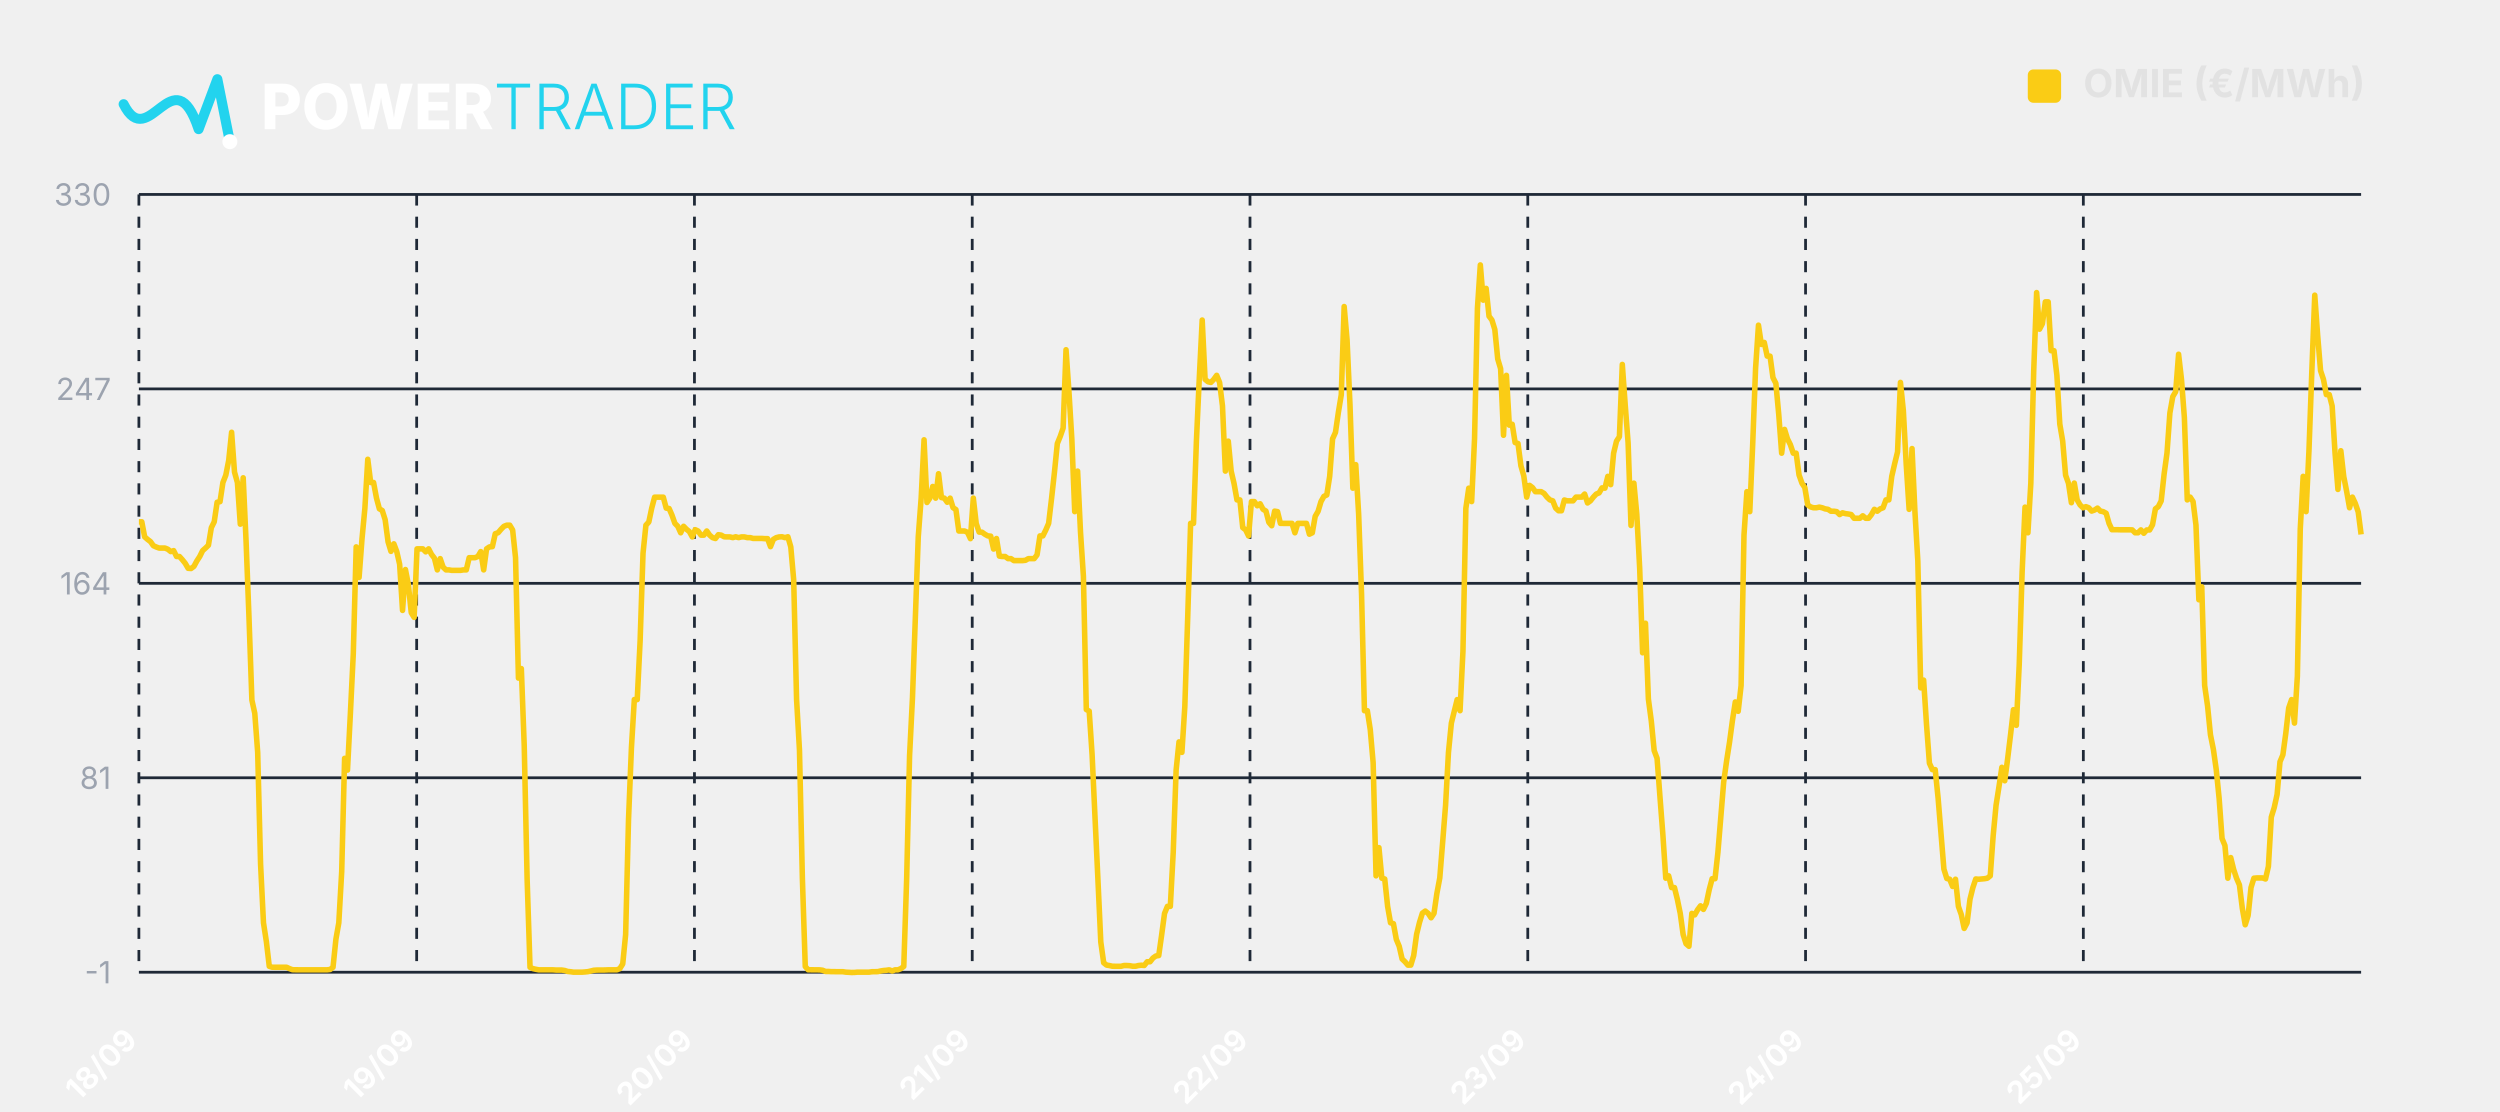
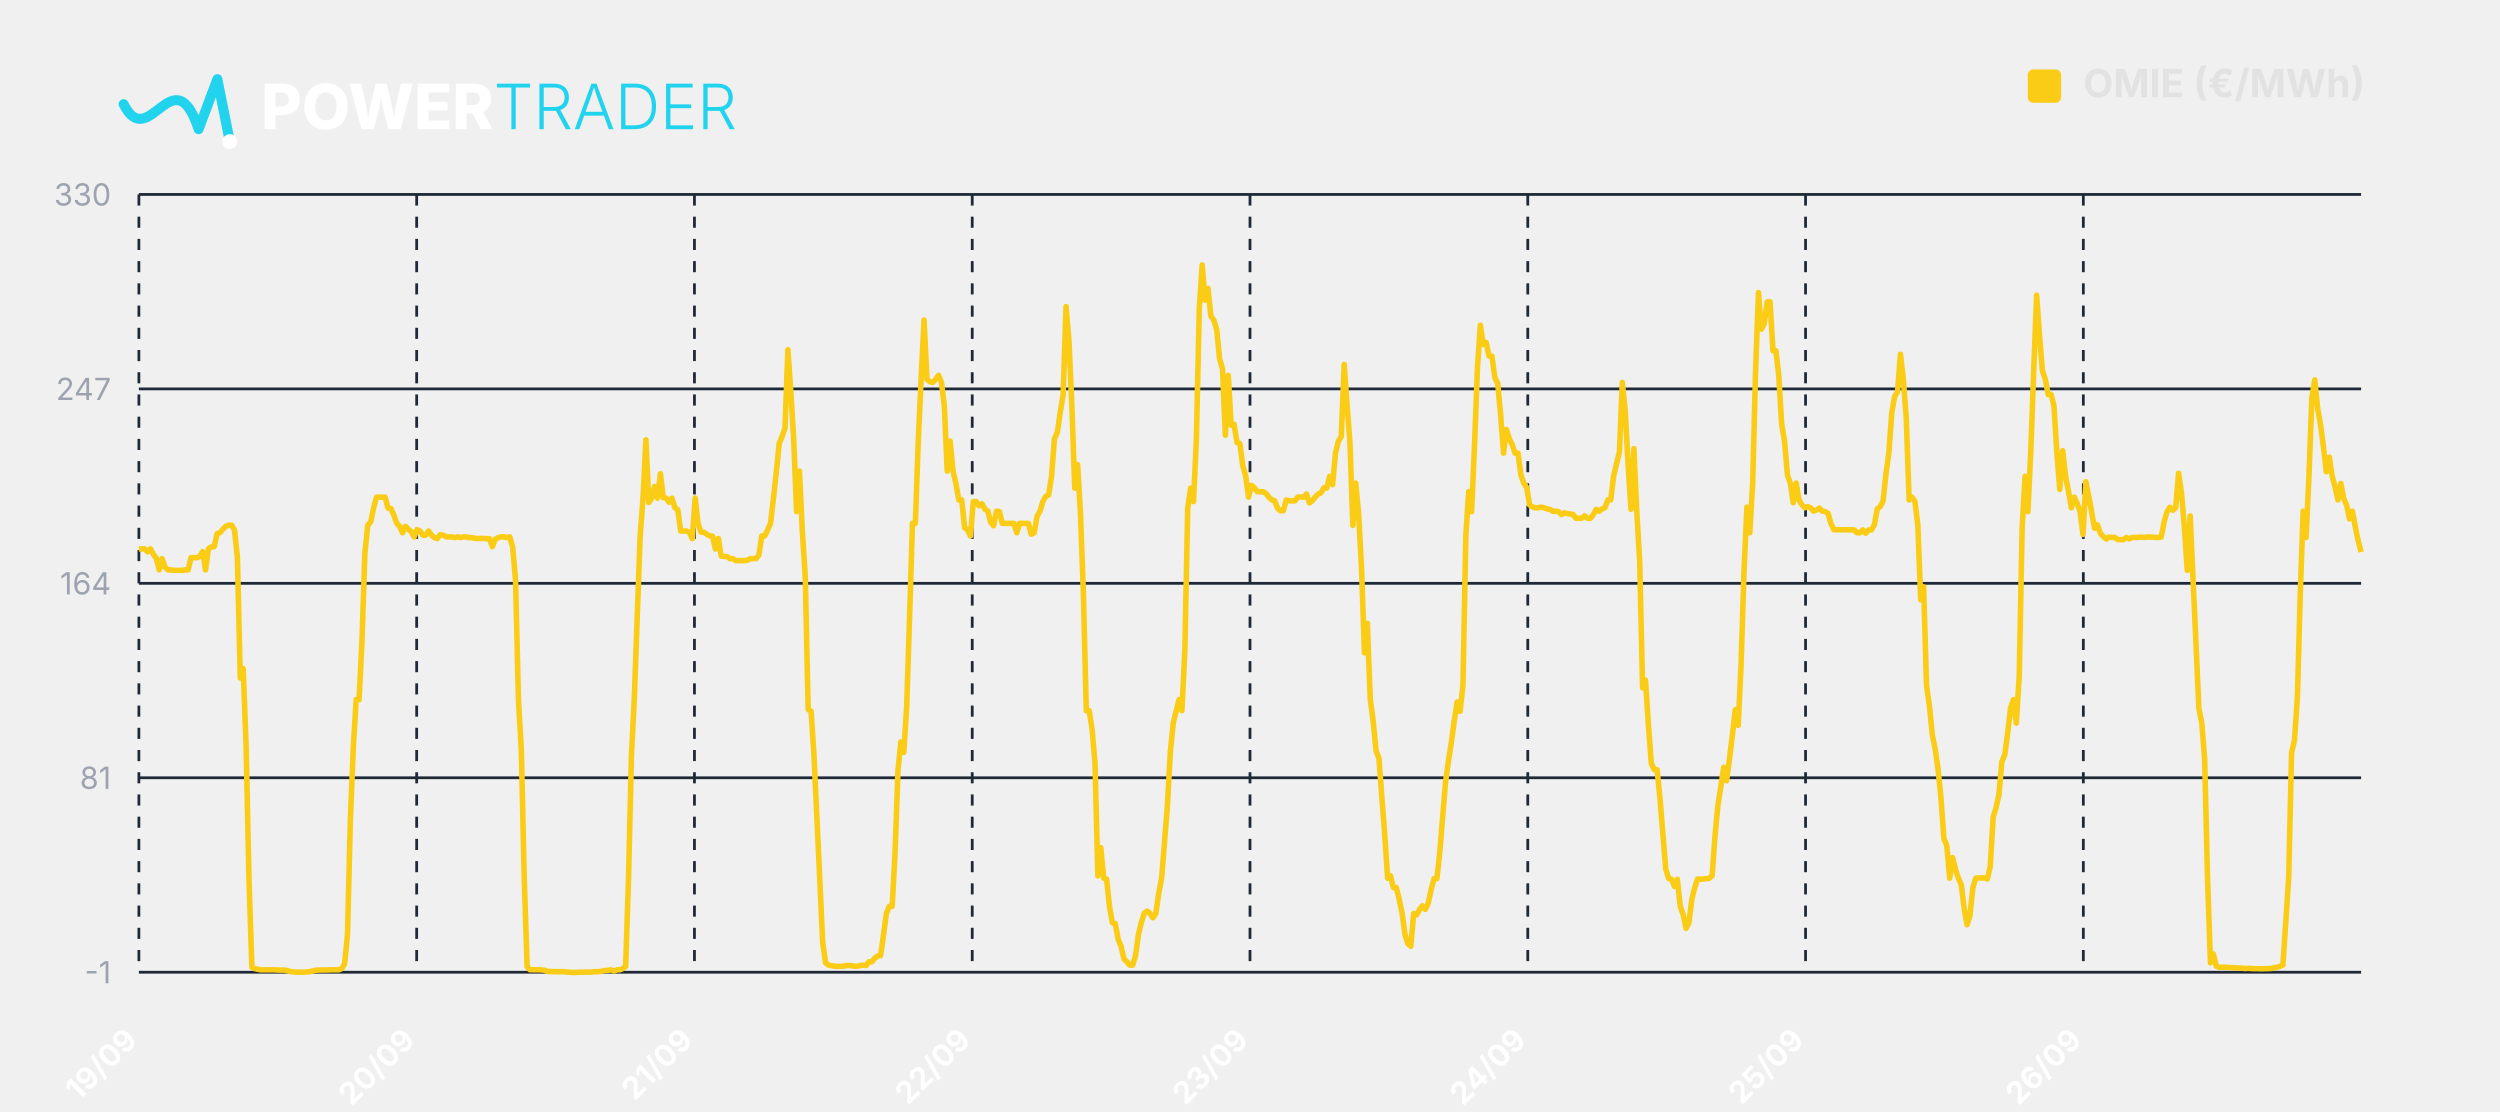
<svg xmlns="http://www.w3.org/2000/svg" viewBox="0 0 900 400" style="font-family: 'Inter', sans-serif; background: #0b0f19;">
  <g transform="translate(40, 15) scale(0.45)">
    <path d="M10 50 C30 90 50 10 70 70 L85 30 L95 80" stroke="#22d3ee" stroke-width="8" stroke-linecap="round" stroke-linejoin="round" fill="none" />
    <circle cx="95" cy="80" r="6" fill="#ffffff" />
    <text x="120" y="70" font-family="'Inter', sans-serif" font-weight="800" font-size="50" fill="#ffffff">POWER<tspan fill="#22d3ee" font-weight="300">TRADER</tspan>
    </text>
  </g>
  <rect x="730" y="25" width="12" height="12" fill="#facc15" rx="2" />
  <text x="750" y="35" font-size="14" font-weight="bold" fill="#e2e2e2">OMIE (€/MWh)</text>
  <line x1="50" y1="350.0" x2="850" y2="350.0" stroke="#1f2937" stroke-width="1" />
  <text x="40" y="354.0" text-anchor="end" font-size="11" fill="#9ca3af">-1</text>
  <line x1="50" y1="280.0" x2="850" y2="280.0" stroke="#1f2937" stroke-width="1" />
  <text x="40" y="284.0" text-anchor="end" font-size="11" fill="#9ca3af">81</text>
  <line x1="50" y1="210.0" x2="850" y2="210.0" stroke="#1f2937" stroke-width="1" />
  <text x="40" y="214.0" text-anchor="end" font-size="11" fill="#9ca3af">164</text>
  <line x1="50" y1="140.0" x2="850" y2="140.0" stroke="#1f2937" stroke-width="1" />
  <text x="40" y="144.0" text-anchor="end" font-size="11" fill="#9ca3af">247</text>
  <line x1="50" y1="70.0" x2="850" y2="70.0" stroke="#1f2937" stroke-width="1" />
  <text x="40" y="74.0" text-anchor="end" font-size="11" fill="#9ca3af">330</text>
  <line x1="50.0" y1="70" x2="50.0" y2="350" stroke="#1f2937" stroke-width="1" stroke-dasharray="4,4" />
-   <text x="50.0" y="375" text-anchor="end" transform="rotate(-45, 50.0, 375)" font-size="11" font-weight="bold" fill="#ffffff">18/09</text>
+   <text x="50.0" y="375" text-anchor="end" transform="rotate(-45, 50.0, 375)" font-size="11" font-weight="bold" fill="#ffffff">19/09</text>
  <line x1="150.0" y1="70" x2="150.0" y2="350" stroke="#1f2937" stroke-width="1" stroke-dasharray="4,4" />
-   <text x="150.0" y="375" text-anchor="end" transform="rotate(-45, 150.0, 375)" font-size="11" font-weight="bold" fill="#ffffff">19/09</text>
+   <text x="150.0" y="375" text-anchor="end" transform="rotate(-45, 150.0, 375)" font-size="11" font-weight="bold" fill="#ffffff">20/09</text>
  <line x1="250.0" y1="70" x2="250.0" y2="350" stroke="#1f2937" stroke-width="1" stroke-dasharray="4,4" />
-   <text x="250.0" y="375" text-anchor="end" transform="rotate(-45, 250.0, 375)" font-size="11" font-weight="bold" fill="#ffffff">20/09</text>
+   <text x="250.0" y="375" text-anchor="end" transform="rotate(-45, 250.0, 375)" font-size="11" font-weight="bold" fill="#ffffff">21/09</text>
  <line x1="350.0" y1="70" x2="350.0" y2="350" stroke="#1f2937" stroke-width="1" stroke-dasharray="4,4" />
-   <text x="350.0" y="375" text-anchor="end" transform="rotate(-45, 350.0, 375)" font-size="11" font-weight="bold" fill="#ffffff">21/09</text>
+   <text x="350.0" y="375" text-anchor="end" transform="rotate(-45, 350.0, 375)" font-size="11" font-weight="bold" fill="#ffffff">22/09</text>
  <line x1="450.0" y1="70" x2="450.0" y2="350" stroke="#1f2937" stroke-width="1" stroke-dasharray="4,4" />
-   <text x="450.0" y="375" text-anchor="end" transform="rotate(-45, 450.0, 375)" font-size="11" font-weight="bold" fill="#ffffff">22/09</text>
+   <text x="450.0" y="375" text-anchor="end" transform="rotate(-45, 450.0, 375)" font-size="11" font-weight="bold" fill="#ffffff">23/09</text>
  <line x1="550.0" y1="70" x2="550.0" y2="350" stroke="#1f2937" stroke-width="1" stroke-dasharray="4,4" />
-   <text x="550.0" y="375" text-anchor="end" transform="rotate(-45, 550.0, 375)" font-size="11" font-weight="bold" fill="#ffffff">23/09</text>
+   <text x="550.0" y="375" text-anchor="end" transform="rotate(-45, 550.0, 375)" font-size="11" font-weight="bold" fill="#ffffff">24/09</text>
  <line x1="650.0" y1="70" x2="650.0" y2="350" stroke="#1f2937" stroke-width="1" stroke-dasharray="4,4" />
-   <text x="650.0" y="375" text-anchor="end" transform="rotate(-45, 650.0, 375)" font-size="11" font-weight="bold" fill="#ffffff">24/09</text>
+   <text x="650.0" y="375" text-anchor="end" transform="rotate(-45, 650.0, 375)" font-size="11" font-weight="bold" fill="#ffffff">25/09</text>
  <line x1="750.0" y1="70" x2="750.0" y2="350" stroke="#1f2937" stroke-width="1" stroke-dasharray="4,4" />
-   <text x="750.0" y="375" text-anchor="end" transform="rotate(-45, 750.0, 375)" font-size="11" font-weight="bold" fill="#ffffff">25/09</text>
-   <polyline points="50.0,187.853 51.043,187.853 52.086,193.283 53.129,194.188 54.172,194.984 55.215,196.455 56.258,196.929 57.301,197.301 58.344,197.301 59.387,197.301 60.43,197.724 61.473,198.57 62.516,198.232 63.559,200.346 64.602,200.346 65.645,201.497 66.688,202.808 67.731,204.592 68.774,204.669 69.817,203.89 70.86,201.953 71.904,200.346 72.947,198.232 73.99,197.301 75.033,196.286 76.076,189.976 77.119,187.853 78.162,180.807 79.205,180.596 80.248,173.702 81.291,171.054 82.334,165.751 83.377,155.617 84.42,169.938 85.463,173.702 86.506,188.699 87.549,172.01 88.592,195 89.635,222.254 90.678,252.003 91.721,256.816 92.764,270.848 93.807,311.069 94.85,332.207 95.893,338.973 96.936,347.863 97.979,348.202 99.022,348.219 100.065,348.219 101.108,348.219 102.151,348.219 103.194,348.219 104.237,348.709 105.28,349.098 106.323,349.124 107.366,349.132 108.409,349.132 109.452,349.132 110.495,349.132 111.538,349.132 112.581,349.132 113.625,349.132 114.668,349.132 115.711,349.132 116.754,349.132 117.797,349.132 118.84,349.014 119.883,348.219 120.926,338.128 121.969,332.207 123.012,313.792 124.055,273.005 125.098,277.234 126.141,256.816 127.184,235.365 128.227,196.878 129.27,207.874 130.313,194.062 131.356,182.989 132.399,165.345 133.442,173.702 134.485,173.702 135.528,179.276 136.571,183.167 137.614,183.793 138.657,187.117 139.7,195.043 140.743,198.485 141.786,195.779 142.829,198.545 143.872,203.154 144.915,219.742 145.958,205.032 147.001,210.395 148.044,220.562 149.087,222.254 150.13,197.589 151.173,197.589 152.216,197.589 153.259,198.663 154.302,197.589 155.346,199.585 156.389,200.938 157.432,205.159 158.475,201.108 159.518,204.161 160.561,205.159 161.604,205.159 162.647,205.337 163.69,205.337 164.733,205.337 165.776,205.337 166.819,205.159 167.862,205.159 168.905,200.769 169.948,200.769 170.991,200.769 172.034,200.346 173.077,198.578 174.12,205.159 175.163,197.589 176.206,196.878 177.249,196.794 178.292,192.141 179.335,191.769 180.378,190.534 181.421,189.469 182.464,189.063 183.507,189.063 184.55,190.805 185.593,200.769 186.636,244.111 187.679,240.694 188.722,268.438 189.765,316.524 190.808,348.219 191.851,348.701 192.894,348.938 193.937,349.132 194.98,349.132 196.023,349.141 197.066,349.141 198.11,349.141 199.153,349.149 200.196,349.225 201.239,349.225 202.282,349.225 203.325,349.386 204.368,349.724 205.411,349.826 206.454,349.978 207.497,349.978 208.54,349.978 209.583,349.978 210.626,349.902 211.669,349.792 212.712,349.555 213.755,349.293 214.798,349.225 215.841,349.208 216.884,349.217 217.927,349.191 218.97,349.141 220.013,349.141 221.056,349.141 222.099,349.132 223.142,348.701 224.185,347.009 225.228,336.436 226.271,294.93 227.314,269.199 228.357,251.833 229.4,251.859 230.443,230.712 231.486,199.179 232.529,189.063 233.572,187.929 234.615,182.955 235.658,178.988 236.701,178.988 237.744,178.988 238.787,178.988 239.831,182.922 240.874,183.065 241.917,185.459 242.96,188.42 244.003,189.469 245.046,191.803 246.089,189.469 247.132,190.534 248.175,191.38 249.218,193.292 250.261,190.687 251.304,191.16 252.347,192.649 253.39,192.649 254.433,191.16 255.476,192.649 256.519,193.546 257.562,193.867 258.605,192.497 259.648,192.649 260.691,193.241 261.734,193.292 262.777,193.292 263.82,193.546 264.863,193.241 265.906,193.546 266.949,193.283 267.992,193.292 269.035,193.546 270.078,193.546 271.121,193.833 272.164,193.833 273.207,193.833 274.25,193.833 275.293,193.918 276.336,193.918 277.379,196.794 278.422,194.155 279.465,193.546 280.508,193.292 281.551,193.241 282.595,193.546 283.638,193.241 284.681,196.878 285.724,208.72 286.767,251.817 287.81,270.045 288.853,316.152 289.896,347.948 290.939,349.124 291.982,349.124 293.025,349.132 294.068,349.141 295.111,349.158 296.154,349.293 297.197,349.724 298.24,349.724 299.283,349.792 300.326,349.792 301.369,349.817 302.412,349.809 303.455,349.817 304.498,349.978 305.541,350.029 306.584,350.096 307.627,350.071 308.67,349.978 309.713,349.978 310.756,349.978 311.799,349.978 312.842,349.978 313.885,349.826 314.928,349.809 315.971,349.792 317.014,349.555 318.057,349.386 319.1,349.301 320.143,349.141 321.186,349.555 322.229,349.141 323.272,349.132 324.316,348.701 325.359,347.914 326.402,316.245 327.445,272.041 328.488,251.25 329.531,222.254 330.574,193.241 331.617,179.335 332.66,158.333 333.703,180.892 334.746,179.335 335.789,175.131 336.832,179.335 337.875,170.547 338.918,179.124 339.961,179.335 341.004,180.807 342.047,179.335 343.09,182.752 344.133,183.455 345.176,191.16 346.219,191.16 347.262,191.16 348.305,191.651 349.348,193.918 350.391,179.318 351.434,188.42 352.477,191.541 353.52,191.592 354.563,192.336 355.606,192.928 356.649,193.013 357.692,197.656 358.735,193.867 359.778,200.202 360.821,200.346 361.864,200.346 362.907,201.108 363.95,201.108 364.993,201.818 366.037,201.818 367.08,201.818 368.123,201.818 369.166,201.708 370.209,201.108 371.252,201.108 372.295,201.108 373.338,199.754 374.381,192.928 375.424,192.928 376.467,190.847 377.51,188.42 378.553,179.538 379.596,170.065 380.639,159.661 381.682,157.123 382.725,154.103 383.768,125.911 384.811,140.857 385.854,157.969 386.897,184.19 387.94,169.599 388.983,191.592 390.026,207.435 391.069,255.437 392.112,256.004 393.155,271.652 394.198,294.152 395.241,316.372 396.284,339.109 397.327,346.603 398.37,347.44 399.413,347.601 400.456,347.846 401.499,347.863 402.542,347.872 403.585,347.863 404.628,347.593 405.671,347.593 406.714,347.652 407.757,347.846 408.801,347.846 409.844,347.593 410.887,347.483 411.93,347.567 412.973,346.231 414.016,346.231 415.059,344.903 416.102,344.159 417.145,343.998 418.188,336.613 419.231,328.823 420.274,326.294 421.317,326.294 422.36,306.839 423.403,277.234 424.446,267.084 425.489,270.848 426.532,254.396 427.575,222.254 428.618,188.411 429.661,188.42 430.704,158.882 431.747,136.061 432.79,115.219 433.833,136.569 434.876,137.432 435.919,137.668 436.962,136.569 438.005,135.122 439.048,137.668 440.091,146.118 441.134,169.599 442.177,158.815 443.22,169.599 444.263,174.099 445.306,179.961 446.349,179.961 447.392,189.951 448.435,190.746 449.478,192.928 450.522,180.57 451.565,180.57 452.608,182.076 453.651,181.365 454.694,183.345 455.737,183.979 456.78,188.031 457.823,189.266 458.866,184.013 459.909,184.19 460.952,188.411 461.995,188.42 463.038,188.42 464.081,188.42 465.124,188.42 466.167,191.803 467.21,188.42 468.253,188.42 469.296,188.42 470.339,188.42 471.382,192.311 472.425,191.803 473.468,185.891 474.511,184.08 475.554,180.57 476.597,178.692 477.64,178.185 478.683,171.503 479.726,157.969 480.769,155.668 481.812,148.47 482.855,142.143 483.898,110.356 484.941,122.392 485.984,145.484 487.027,175.749 488.07,167.273 489.113,185.112 490.156,213.795 491.199,255.86 492.243,255.851 493.286,262.601 494.329,274.57 495.372,315.298 496.415,305.148 497.458,316.152 498.501,316.431 499.544,326.294 500.587,332.207 501.63,332.52 502.673,338.17 503.716,340.665 504.759,345.233 505.802,346.231 506.845,347.449 507.888,347.44 508.931,343.998 509.974,336.36 511.017,332.071 512.06,328.739 513.103,327.986 514.146,328.823 515.189,330.405 516.232,328.823 517.275,321.642 518.318,316.068 519.361,303.109 520.404,289.922 521.447,270.848 522.49,260.317 523.533,256.063 524.576,251.859 525.619,255.851 526.662,234.46 527.705,183.023 528.748,175.749 529.791,180.57 530.834,157.969 531.877,110.965 532.92,95.376 533.963,108.063 535.007,103.826 536.05,113.832 537.093,115.219 538.136,118.628 539.179,129.21 540.222,132.737 541.265,156.7 542.308,135.122 543.351,153.063 544.394,152.733 545.437,159.314 546.48,159.661 547.523,167.662 548.566,171.325 549.609,178.963 550.652,174.734 551.695,175.529 552.738,177.001 553.781,177.001 554.824,177.001 555.867,177.627 556.91,178.963 557.953,179.961 558.996,180.299 560.039,182.922 561.082,183.877 562.125,183.877 563.168,180.003 564.211,180.299 565.254,180.299 566.297,180.299 567.34,178.963 568.383,178.963 569.426,178.963 570.469,177.863 571.512,181.061 572.555,180.299 573.598,178.963 574.641,177.863 575.684,177.424 576.728,175.63 577.771,175.732 578.814,171.494 579.857,174.463 580.9,163.146 581.943,158.815 582.986,157.208 584.029,131.198 585.072,145.704 586.115,159.398 587.158,189.164 588.201,173.939 589.244,185.138 590.287,204.643 591.33,235.001 592.373,224.369 593.416,251.63 594.459,259.472 595.502,270.214 596.545,273.005 597.588,286.886 598.631,300.419 599.674,316.152 600.717,315.298 601.76,319.527 602.803,319.527 603.846,323.757 604.889,328.823 605.932,336.444 606.975,339.743 608.018,340.657 609.061,328.823 610.104,329.356 611.147,327.495 612.19,326.1 613.233,327.385 614.276,325.211 615.319,320.305 616.362,316.338 617.405,316.338 618.449,306.839 619.492,294.152 620.535,281.464 621.578,273.936 622.621,267.253 623.664,259.472 624.707,252.705 625.75,256.063 626.793,246.801 627.836,192.649 628.879,177.001 629.922,184.19 630.965,160.058 632.008,132.585 633.051,117.063 634.094,123.991 635.137,123.28 636.18,128.195 637.223,128.22 638.266,135.96 639.309,137.998 640.352,149.24 641.395,163.146 642.438,154.586 643.481,157.969 644.524,160.058 645.567,163.146 646.61,163.146 647.653,170.97 648.696,173.939 649.739,175.529 650.782,181.771 651.825,182.499 652.868,182.795 653.911,182.795 654.954,182.566 655.997,182.795 657.04,183.192 658.083,183.361 659.126,184.038 660.169,184.038 661.213,184.19 662.256,185.239 663.299,184.613 664.342,184.901 665.385,185.036 666.428,185.239 667.471,186.576 668.514,186.576 669.557,186.576 670.6,185.688 671.643,186.576 672.686,186.576 673.729,185.239 674.772,183.361 675.815,184.038 676.858,183.201 677.901,182.795 678.944,179.961 679.987,179.961 681.03,171.503 682.073,166.96 683.116,162.689 684.159,137.668 685.202,147.793 686.245,167.299 687.288,183.361 688.331,161.488 689.374,184.199 690.417,201.953 691.46,247.63 692.503,244.838 693.546,260.825 694.589,274.756 695.632,277.065 696.675,277.065 697.718,287.342 698.761,300.081 699.804,312.879 700.847,316.245 701.89,316.524 702.934,319.121 703.977,316.524 705.02,326.294 706.063,329.255 707.106,334.228 708.149,332.215 709.192,323.757 710.235,319.536 711.278,316.431 712.321,316.524 713.364,316.431 714.407,316.338 715.45,316.152 716.493,315.298 717.536,300.918 718.579,289.922 719.622,283.265 720.665,276.236 721.708,281.075 722.751,273.149 723.794,264.538 724.837,255.496 725.88,261.112 726.923,239.171 727.966,205.904 729.009,182.566 730.052,191.803 731.095,173.989 732.138,133.515 733.181,105.331 734.224,118.51 735.267,116.522 736.31,108.672 737.353,108.672 738.396,126.249 739.439,126.249 740.482,135.122 741.525,152.657 742.568,158.815 743.611,171.071 744.654,173.989 745.698,180.976 746.741,173.905 747.784,179.961 748.827,181.771 749.87,182.795 750.913,182.397 751.956,182.795 752.999,183.987 754.042,183.615 755.085,182.922 756.128,183.987 757.171,184.199 758.214,184.783 759.257,188.42 760.3,190.695 761.343,190.695 762.386,190.695 763.429,190.729 764.472,190.729 765.515,190.729 766.558,190.729 767.601,190.763 768.644,191.803 769.687,191.803 770.73,190.763 771.773,191.972 772.816,190.788 773.859,190.788 774.902,188.927 775.945,183.192 776.988,182.397 778.031,180.333 779.074,170.707 780.117,163.103 781.16,148.648 782.203,142.769 783.246,141.001 784.289,127.527 785.332,136.569 786.375,150.356 787.419,179.961 788.462,178.963 789.505,180.553 790.548,189.037 791.591,215.91 792.634,211.258 793.677,246.801 794.72,254.117 795.763,264.538 796.806,269.715 797.849,277.065 798.892,287.478 799.935,301.866 800.978,304.403 802.021,316.152 803.064,308.734 804.107,312.972 805.15,316.152 806.193,318.58 807.236,327.022 808.279,332.917 809.322,329.576 810.365,319.527 811.408,316.152 812.451,316.059 813.494,316.059 814.537,316.059 815.58,316.431 816.623,311.906 817.666,294.152 818.709,290.768 819.752,286.023 820.795,274.24 821.838,271.736 822.881,263.997 823.924,254.887 824.967,251.859 826.01,260.317 827.053,243.4 828.096,190.407 829.14,171.494 830.183,184.19 831.226,162.207 832.269,133.355 833.312,106.262 834.355,120.751 835.398,133.439 836.441,136.569 837.484,142.058 838.527,142.058 839.57,146.127 840.613,163.044 841.656,176.189 842.699,162.266 843.742,171.503 844.785,176.857 845.828,182.795 846.871,178.963 847.914,181.23 848.957,184.309 850.0,192.395" fill="none" stroke="#facc15" stroke-width="2" stroke-linejoin="round" />
+   <text x="750.0" y="375" text-anchor="end" transform="rotate(-45, 750.0, 375)" font-size="11" font-weight="bold" fill="#ffffff">26/09</text>
+   <polyline points="50.0,197.589 51.043,197.589 52.086,197.589 53.129,198.663 54.172,197.589 55.215,199.585 56.258,200.938 57.301,205.159 58.344,201.108 59.387,204.161 60.43,205.159 61.473,205.159 62.516,205.337 63.559,205.337 64.602,205.337 65.645,205.337 66.688,205.159 67.731,205.159 68.774,200.769 69.817,200.769 70.86,200.769 71.904,200.346 72.947,198.578 73.99,205.159 75.033,197.589 76.076,196.878 77.119,196.794 78.162,192.141 79.205,191.769 80.248,190.534 81.291,189.469 82.334,189.063 83.377,189.063 84.42,190.805 85.463,200.769 86.506,244.111 87.549,240.694 88.592,268.438 89.635,316.524 90.678,348.219 91.721,348.701 92.764,348.938 93.807,349.132 94.85,349.132 95.893,349.141 96.936,349.141 97.979,349.141 99.022,349.149 100.065,349.225 101.108,349.225 102.151,349.225 103.194,349.386 104.237,349.724 105.28,349.826 106.323,349.978 107.366,349.978 108.409,349.978 109.452,349.978 110.495,349.902 111.538,349.792 112.581,349.555 113.625,349.293 114.668,349.225 115.711,349.208 116.754,349.217 117.797,349.191 118.84,349.141 119.883,349.141 120.926,349.141 121.969,349.132 123.012,348.701 124.055,347.009 125.098,336.436 126.141,294.93 127.184,269.199 128.227,251.833 129.27,251.859 130.313,230.712 131.356,199.179 132.399,189.063 133.442,187.929 134.485,182.955 135.528,178.988 136.571,178.988 137.614,178.988 138.657,178.988 139.7,182.922 140.743,183.065 141.786,185.459 142.829,188.42 143.872,189.469 144.915,191.803 145.958,189.469 147.001,190.534 148.044,191.38 149.087,193.292 150.13,190.687 151.173,191.16 152.216,192.649 153.259,192.649 154.302,191.16 155.346,192.649 156.389,193.546 157.432,193.867 158.475,192.497 159.518,192.649 160.561,193.241 161.604,193.292 162.647,193.292 163.69,193.546 164.733,193.241 165.776,193.546 166.819,193.283 167.862,193.292 168.905,193.546 169.948,193.546 170.991,193.833 172.034,193.833 173.077,193.833 174.12,193.833 175.163,193.918 176.206,193.918 177.249,196.794 178.292,194.155 179.335,193.546 180.378,193.292 181.421,193.241 182.464,193.546 183.507,193.241 184.55,196.878 185.593,208.72 186.636,251.817 187.679,270.045 188.722,316.152 189.765,347.948 190.808,349.124 191.851,349.124 192.894,349.132 193.937,349.141 194.98,349.158 196.023,349.293 197.066,349.724 198.11,349.724 199.153,349.792 200.196,349.792 201.239,349.817 202.282,349.809 203.325,349.817 204.368,349.978 205.411,350.029 206.454,350.096 207.497,350.071 208.54,349.978 209.583,349.978 210.626,349.978 211.669,349.978 212.712,349.978 213.755,349.826 214.798,349.809 215.841,349.792 216.884,349.555 217.927,349.386 218.97,349.301 220.013,349.141 221.056,349.555 222.099,349.141 223.142,349.132 224.185,348.701 225.228,347.914 226.271,316.245 227.314,272.041 228.357,251.25 229.4,222.254 230.443,193.241 231.486,179.335 232.529,158.333 233.572,180.892 234.615,179.335 235.658,175.131 236.701,179.335 237.744,170.547 238.787,179.124 239.831,179.335 240.874,180.807 241.917,179.335 242.96,182.752 244.003,183.455 245.046,191.16 246.089,191.16 247.132,191.16 248.175,191.651 249.218,193.918 250.261,179.318 251.304,188.42 252.347,191.541 253.39,191.592 254.433,192.336 255.476,192.928 256.519,193.013 257.562,197.656 258.605,193.867 259.648,200.202 260.691,200.346 261.734,200.346 262.777,201.108 263.82,201.108 264.863,201.818 265.906,201.818 266.949,201.818 267.992,201.818 269.035,201.708 270.078,201.108 271.121,201.108 272.164,201.108 273.207,199.754 274.25,192.928 275.293,192.928 276.336,190.847 277.379,188.42 278.422,179.538 279.465,170.065 280.508,159.661 281.551,157.123 282.595,154.103 283.638,125.911 284.681,140.857 285.724,157.969 286.767,184.19 287.81,169.599 288.853,191.592 289.896,207.435 290.939,255.437 291.982,256.004 293.025,271.652 294.068,294.152 295.111,316.372 296.154,339.109 297.197,346.603 298.24,347.44 299.283,347.601 300.326,347.846 301.369,347.863 302.412,347.872 303.455,347.863 304.498,347.593 305.541,347.593 306.584,347.652 307.627,347.846 308.67,347.846 309.713,347.593 310.756,347.483 311.799,347.567 312.842,346.231 313.885,346.231 314.928,344.903 315.971,344.159 317.014,343.998 318.057,336.613 319.1,328.823 320.143,326.294 321.186,326.294 322.229,306.839 323.272,277.234 324.316,267.084 325.359,270.848 326.402,254.396 327.445,222.254 328.488,188.411 329.531,188.42 330.574,158.882 331.617,136.061 332.66,115.219 333.703,136.569 334.746,137.432 335.789,137.668 336.832,136.569 337.875,135.122 338.918,137.668 339.961,146.118 341.004,169.599 342.047,158.815 343.09,169.599 344.133,174.099 345.176,179.961 346.219,179.961 347.262,189.951 348.305,190.746 349.348,192.928 350.391,180.57 351.434,180.57 352.477,182.076 353.52,181.365 354.563,183.345 355.606,183.979 356.649,188.031 357.692,189.266 358.735,184.013 359.778,184.19 360.821,188.411 361.864,188.42 362.907,188.42 363.95,188.42 364.993,188.42 366.037,191.803 367.08,188.42 368.123,188.42 369.166,188.42 370.209,188.42 371.252,192.311 372.295,191.803 373.338,185.891 374.381,184.08 375.424,180.57 376.467,178.692 377.51,178.185 378.553,171.503 379.596,157.969 380.639,155.668 381.682,148.47 382.725,142.143 383.768,110.356 384.811,122.392 385.854,145.484 386.897,175.749 387.94,167.273 388.983,185.112 390.026,213.795 391.069,255.86 392.112,255.851 393.155,262.601 394.198,274.57 395.241,315.298 396.284,305.148 397.327,316.152 398.37,316.431 399.413,326.294 400.456,332.207 401.499,332.52 402.542,338.17 403.585,340.665 404.628,345.233 405.671,346.231 406.714,347.449 407.757,347.44 408.801,343.998 409.844,336.36 410.887,332.071 411.93,328.739 412.973,327.986 414.016,328.823 415.059,330.405 416.102,328.823 417.145,321.642 418.188,316.068 419.231,303.109 420.274,289.922 421.317,270.848 422.36,260.317 423.403,256.063 424.446,251.859 425.489,255.851 426.532,234.46 427.575,183.023 428.618,175.749 429.661,180.57 430.704,157.969 431.747,110.965 432.79,95.376 433.833,108.063 434.876,103.826 435.919,113.832 436.962,115.219 438.005,118.628 439.048,129.21 440.091,132.737 441.134,156.7 442.177,135.122 443.22,153.063 444.263,152.733 445.306,159.314 446.349,159.661 447.392,167.662 448.435,171.325 449.478,178.963 450.522,174.734 451.565,175.529 452.608,177.001 453.651,177.001 454.694,177.001 455.737,177.627 456.78,178.963 457.823,179.961 458.866,180.299 459.909,182.922 460.952,183.877 461.995,183.877 463.038,180.003 464.081,180.299 465.124,180.299 466.167,180.299 467.21,178.963 468.253,178.963 469.296,178.963 470.339,177.863 471.382,181.061 472.425,180.299 473.468,178.963 474.511,177.863 475.554,177.424 476.597,175.63 477.64,175.732 478.683,171.494 479.726,174.463 480.769,163.146 481.812,158.815 482.855,157.208 483.898,131.198 484.941,145.704 485.984,159.398 487.027,189.164 488.07,173.939 489.113,185.138 490.156,204.643 491.199,235.001 492.243,224.369 493.286,251.63 494.329,259.472 495.372,270.214 496.415,273.005 497.458,286.886 498.501,300.419 499.544,316.152 500.587,315.298 501.63,319.527 502.673,319.527 503.716,323.757 504.759,328.823 505.802,336.444 506.845,339.743 507.888,340.657 508.931,328.823 509.974,329.356 511.017,327.495 512.06,326.1 513.103,327.385 514.146,325.211 515.189,320.305 516.232,316.338 517.275,316.338 518.318,306.839 519.361,294.152 520.404,281.464 521.447,273.936 522.49,267.253 523.533,259.472 524.576,252.705 525.619,256.063 526.662,246.801 527.705,192.649 528.748,177.001 529.791,184.19 530.834,160.058 531.877,132.585 532.92,117.063 533.963,123.991 535.007,123.28 536.05,128.195 537.093,128.22 538.136,135.96 539.179,137.998 540.222,149.24 541.265,163.146 542.308,154.586 543.351,157.969 544.394,160.058 545.437,163.146 546.48,163.146 547.523,170.97 548.566,173.939 549.609,175.529 550.652,181.771 551.695,182.499 552.738,182.795 553.781,182.795 554.824,182.566 555.867,182.795 556.91,183.192 557.953,183.361 558.996,184.038 560.039,184.038 561.082,184.19 562.125,185.239 563.168,184.613 564.211,184.901 565.254,185.036 566.297,185.239 567.34,186.576 568.383,186.576 569.426,186.576 570.469,185.688 571.512,186.576 572.555,186.576 573.598,185.239 574.641,183.361 575.684,184.038 576.728,183.201 577.771,182.795 578.814,179.961 579.857,179.961 580.9,171.503 581.943,166.96 582.986,162.689 584.029,137.668 585.072,147.793 586.115,167.299 587.158,183.361 588.201,161.488 589.244,184.199 590.287,201.953 591.33,247.63 592.373,244.838 593.416,260.825 594.459,274.756 595.502,277.065 596.545,277.065 597.588,287.342 598.631,300.081 599.674,312.879 600.717,316.245 601.76,316.524 602.803,319.121 603.846,316.524 604.889,326.294 605.932,329.255 606.975,334.228 608.018,332.215 609.061,323.757 610.104,319.536 611.147,316.431 612.19,316.524 613.233,316.431 614.276,316.338 615.319,316.152 616.362,315.298 617.405,300.918 618.449,289.922 619.492,283.265 620.535,276.236 621.578,281.075 622.621,273.149 623.664,264.538 624.707,255.496 625.75,261.112 626.793,239.171 627.836,205.904 628.879,182.566 629.922,191.803 630.965,173.989 632.008,133.515 633.051,105.331 634.094,118.51 635.137,116.522 636.18,108.672 637.223,108.672 638.266,126.249 639.309,126.249 640.352,135.122 641.395,152.657 642.438,158.815 643.481,171.071 644.524,173.989 645.567,180.976 646.61,173.905 647.653,179.961 648.696,181.771 649.739,182.795 650.782,182.397 651.825,182.795 652.868,183.987 653.911,183.615 654.954,182.922 655.997,183.987 657.04,184.199 658.083,184.783 659.126,188.42 660.169,190.695 661.213,190.695 662.256,190.695 663.299,190.729 664.342,190.729 665.385,190.729 666.428,190.729 667.471,190.763 668.514,191.803 669.557,191.803 670.6,190.763 671.643,191.972 672.686,190.788 673.729,190.788 674.772,188.927 675.815,183.192 676.858,182.397 677.901,180.333 678.944,170.707 679.987,163.103 681.03,148.648 682.073,142.769 683.116,141.001 684.159,127.527 685.202,136.569 686.245,150.356 687.288,179.961 688.331,178.963 689.374,180.553 690.417,189.037 691.46,215.91 692.503,211.258 693.546,246.801 694.589,254.117 695.632,264.538 696.675,269.715 697.718,277.065 698.761,287.478 699.804,301.866 700.847,304.403 701.89,316.152 702.934,308.734 703.977,312.972 705.02,316.152 706.063,318.58 707.106,327.022 708.149,332.917 709.192,329.576 710.235,319.527 711.278,316.152 712.321,316.059 713.364,316.059 714.407,316.059 715.45,316.431 716.493,311.906 717.536,294.152 718.579,290.768 719.622,286.023 720.665,274.24 721.708,271.736 722.751,263.997 723.794,254.887 724.837,251.859 725.88,260.317 726.923,243.4 727.966,190.407 729.009,171.494 730.052,184.19 731.095,162.207 732.138,133.355 733.181,106.262 734.224,120.751 735.267,133.439 736.31,136.569 737.353,142.058 738.396,142.058 739.439,146.127 740.482,163.044 741.525,176.189 742.568,162.266 743.611,171.503 744.654,176.857 745.698,182.795 746.741,178.963 747.784,181.23 748.827,184.309 749.87,192.395 750.913,173.431 751.956,178.684 752.999,184.351 754.042,190.179 755.085,188.91 756.128,192.006 757.171,193.148 758.214,194.036 759.257,193.343 760.3,193.478 761.343,193.478 762.386,194.273 763.429,194.273 764.472,194.273 765.515,193.478 766.558,193.977 767.601,193.495 768.644,193.478 769.687,193.478 770.73,193.343 771.773,193.478 772.816,193.343 773.859,193.343 774.902,193.343 775.945,193.478 776.988,193.478 778.031,193.368 779.074,187.904 780.117,184.258 781.16,182.6 782.203,183.683 783.246,182.702 784.289,170.369 785.332,177.424 786.375,189.866 787.419,205.337 788.462,185.738 789.505,208.737 790.548,231.533 791.591,255.073 792.634,260.258 793.677,273.318 794.72,316.431 795.763,346.603 796.806,343.431 797.849,347.863 798.892,348.219 799.935,348.219 800.978,348.219 802.021,348.261 803.064,348.354 804.107,348.354 805.15,348.422 806.193,348.515 807.236,348.532 808.279,348.675 809.322,348.574 810.365,348.675 811.408,348.701 812.451,348.701 813.494,348.752 814.537,348.752 815.58,348.701 816.623,348.701 817.666,348.642 818.709,348.354 819.752,348.219 820.795,347.863 821.838,347.44 822.881,332.012 823.924,316.059 824.967,270.907 826.01,266.492 827.053,251.267 828.096,213.787 829.14,184.038 830.183,193.478 831.226,171.503 832.269,143.073 833.312,136.755 834.355,146.998 835.398,152.894 836.441,160.946 837.484,169.819 838.527,164.584 839.57,171.3 840.613,175.284 841.656,179.961 842.699,174.04 843.742,179.437 844.785,181.881 845.828,186.821 846.871,184.021 847.914,189.731 848.957,194.721 850.0,198.739" fill="none" stroke="#facc15" stroke-width="2" stroke-linejoin="round" />
</svg>
